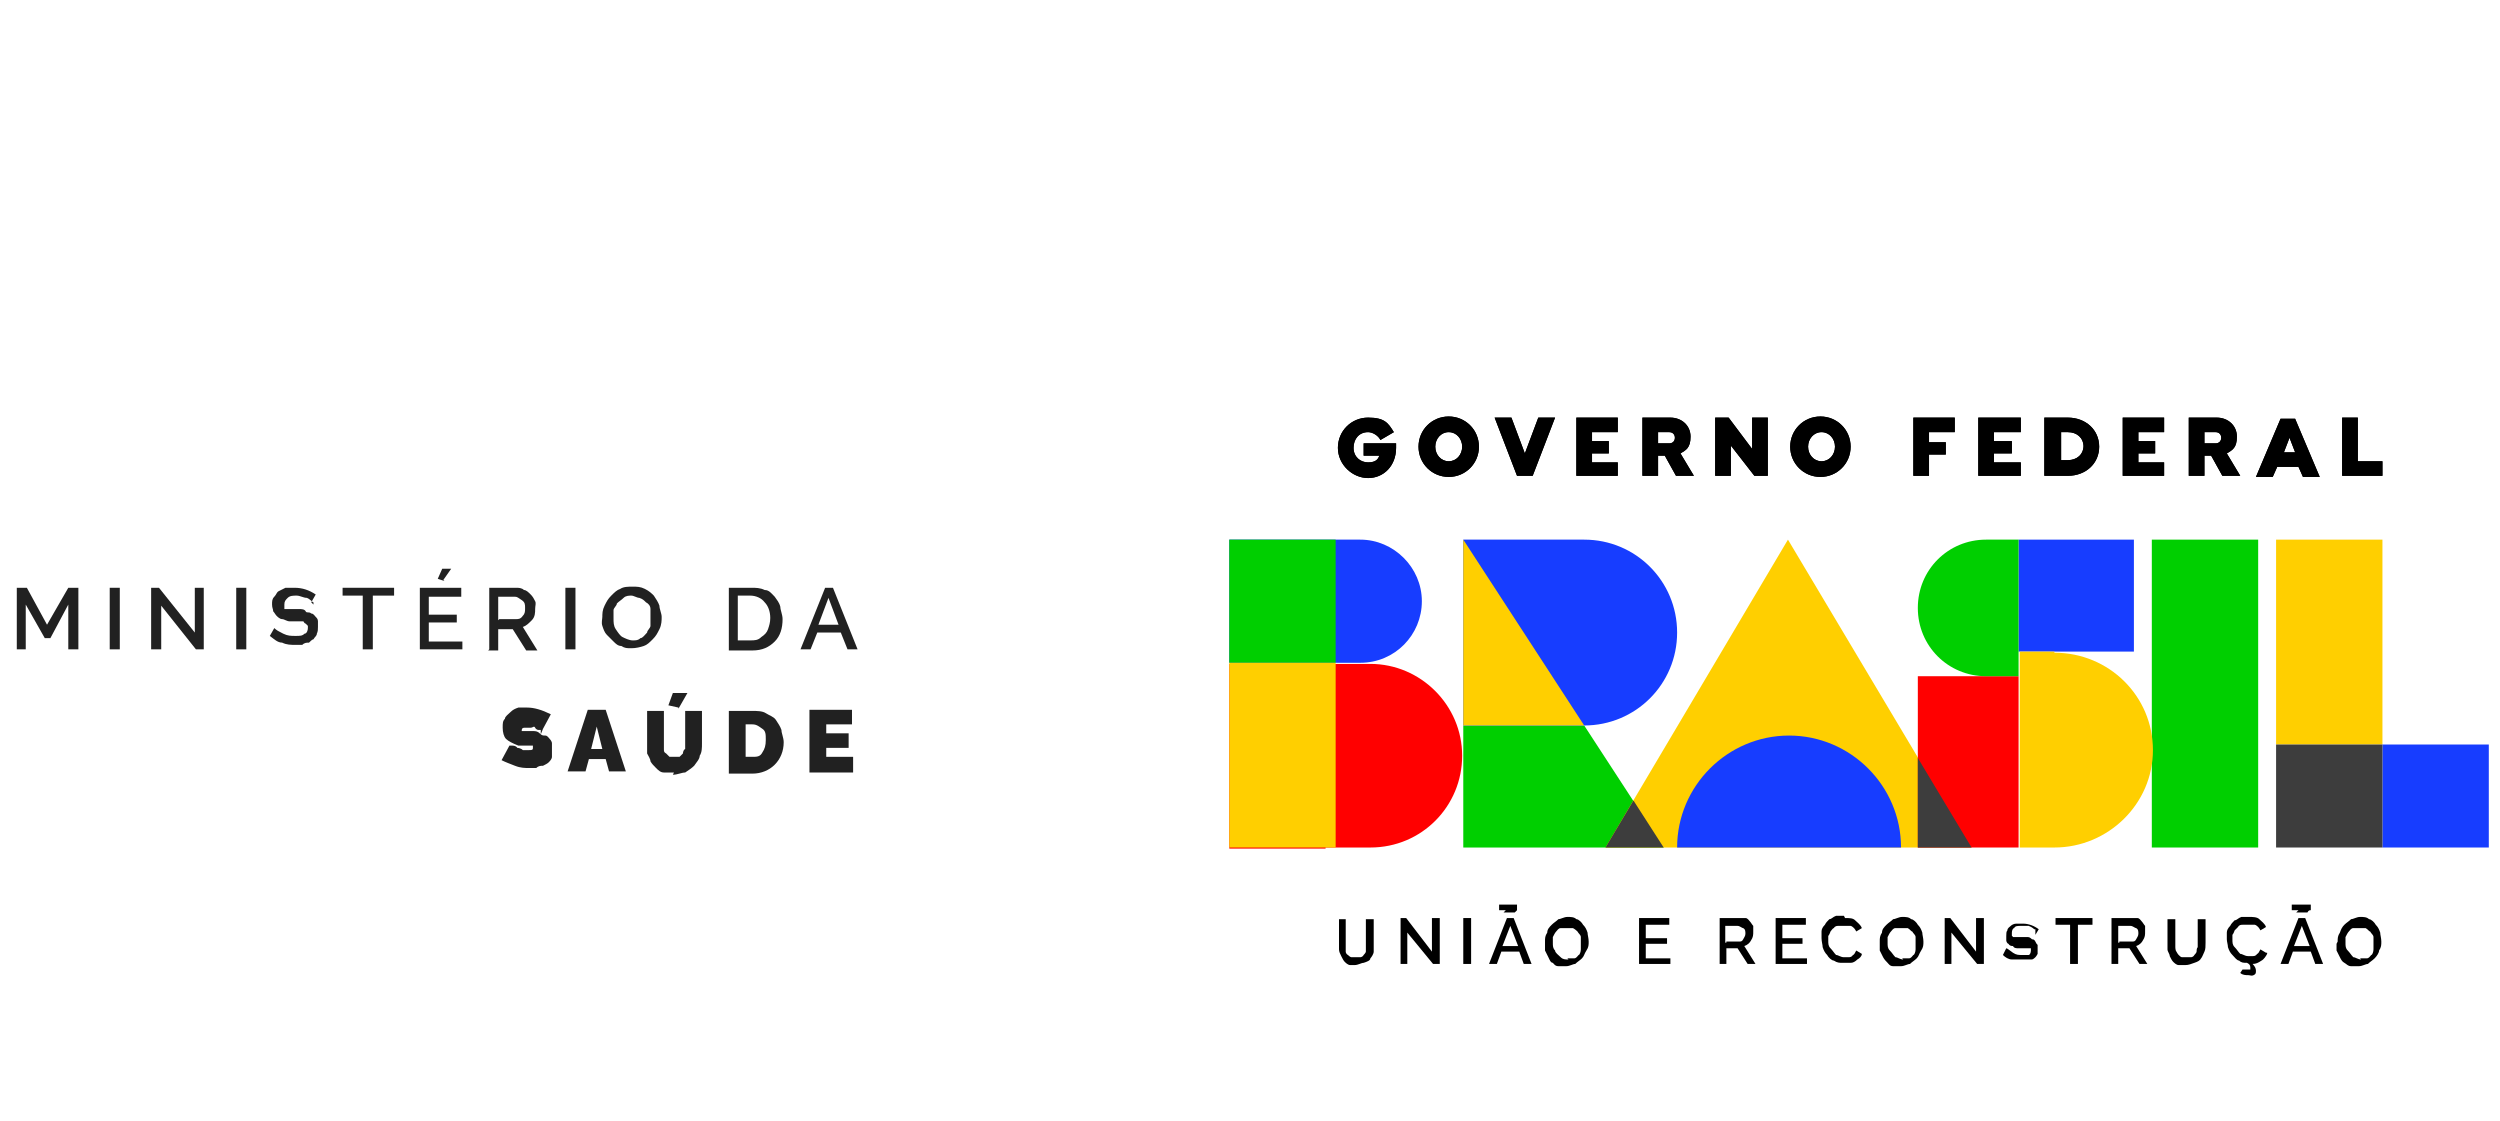
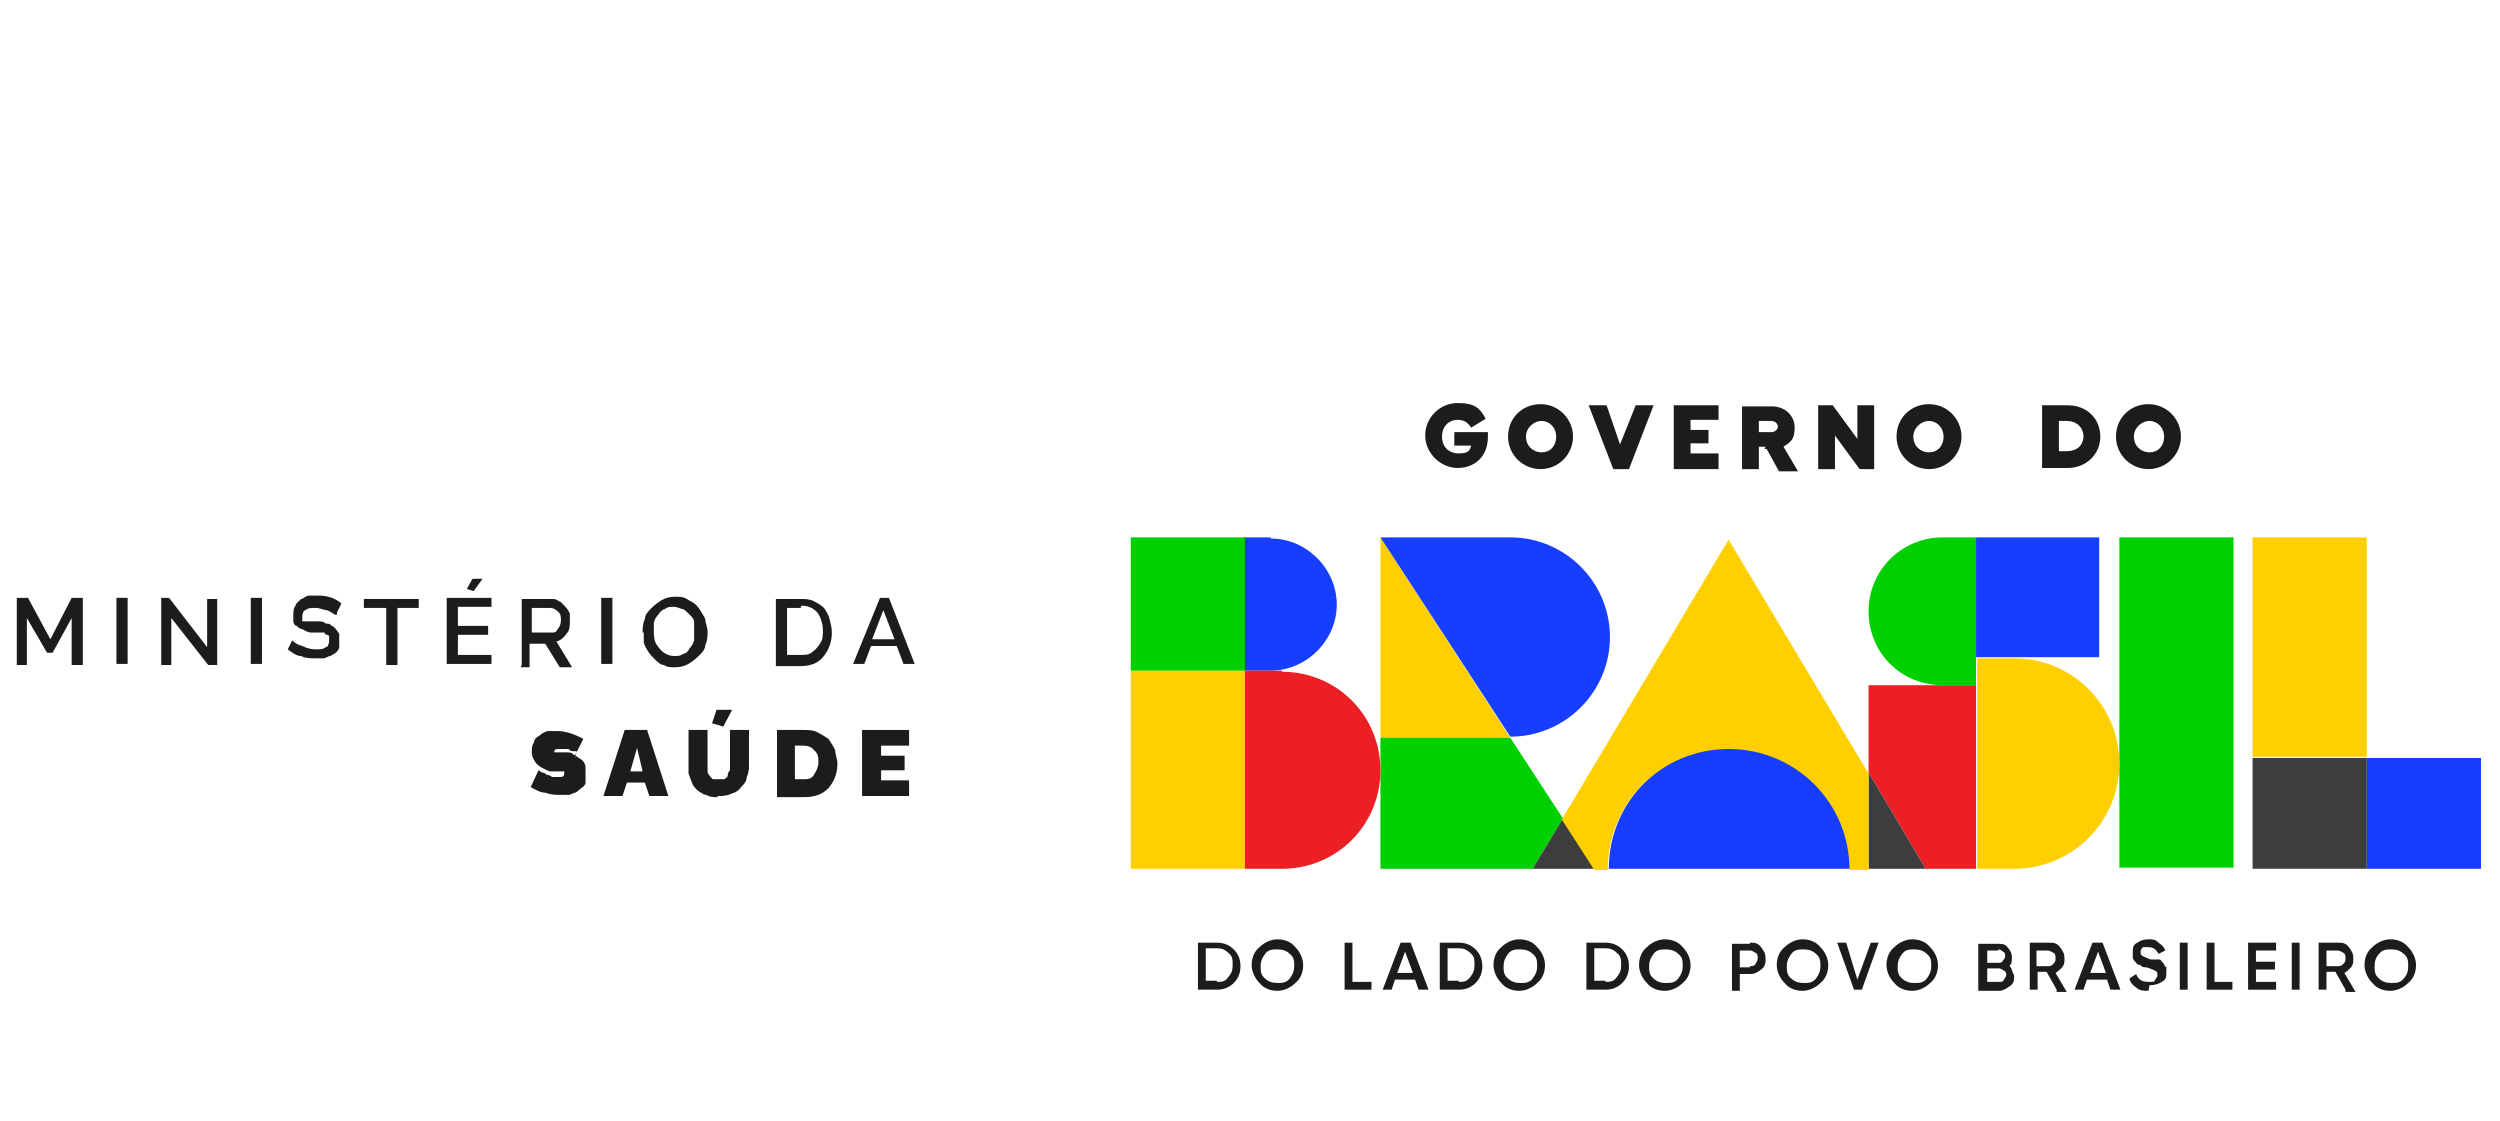
<svg xmlns="http://www.w3.org/2000/svg" id="Layer_2" version="1.1" viewBox="0 0 223.3 100.1">
  <defs>
    <style>
      .st0 {
-         fill: none;
+         fill: #ffcf00;
      }

      .st1 {
-         fill: #ffcf00;
+         fill: #1d1c1a;
      }

      .st2 {
-         fill: #212121;
+         fill: #3d3d3d;
      }

      .st3 {
-         fill: #3d3d3d;
+         fill: #00cf00;
      }

      .st4 {
-         fill: #00cf00;
+         fill: #173dff;
      }

      .st5 {
-         fill: red;
-       }
- 
-       .st6 {
-         fill: #173dff;
+         fill: #ec2024;
      }
    </style>
  </defs>
-   <g id="Layer_1-2">
-     <rect class="st0" x=".9" y="22.6" width="210" height="94.9" />
-     <g>
-       <polygon class="st2" points="6.1 58 6.1 54 4.5 57 4 57 2.3 54 2.3 58 1.5 58 1.5 52.5 2.4 52.5 4.2 55.8 6.1 52.5 7 52.5 7 58 6.1 58" />
-       <rect class="st2" x="9.8" y="52.5" width=".9" height="5.5" />
-       <polygon class="st2" points="14.4 54.1 14.4 58 13.5 58 13.5 52.5 14.2 52.5 17.4 56.5 17.4 52.5 18.2 52.5 18.2 58 17.5 58 14.4 54.1" />
-       <rect class="st2" x="21.1" y="52.5" width=".9" height="5.5" />
-       <path class="st2" d="M28,53.8c-.1,0-.3-.3-.6-.4-.3,0-.6-.2-.9-.2s-.6,0-.8.2-.3.3-.3.6,0,0,0,.2v.2c0,0,0,0,.1,0h1.2c.2,0,.5,0,.6.2s.3,0,.5.2c.2,0,.3.2.4.3s.2.2.2.4v.5c0,.2,0,.4-.1.6,0,.2-.2.3-.3.5-.1,0-.3.2-.4.3-.2,0-.4,0-.6.2h-.6c-.4,0-.8,0-1.2-.2-.4,0-.7-.3-1.1-.6l.4-.7c.2.2.4.3.8.5s.7.2,1.1.2.6,0,.8-.2c.2,0,.3-.3.3-.5v-.2l-.2-.2s-.1,0-.2-.2h-1.2c-.3,0-.5-.2-.7-.2s-.4-.2-.5-.3-.2-.3-.3-.4c0-.2-.1-.3-.1-.6s0-.5.2-.7.2-.4.4-.5.4-.2.6-.3h.8c.7,0,1.3.2,1.9.6l-.4.7h0l.2.2v-.2Z" />
-       <polygon class="st2" points="35.2 53.2 33.3 53.2 33.3 58 32.4 58 32.4 53.2 30.6 53.2 30.6 52.5 35.2 52.5 35.2 53.2" />
-       <path class="st2" d="M39.7,51.9l-.6-.2.4-.9h.8l-.7,1h0ZM41.3,57.2v.8h-3.8v-5.5h3.7v.8h-2.9v1.6h2.5v.7h-2.5v1.7h3Z" />
-       <path class="st2" d="M44.6,55.3h1.5c.2,0,.4,0,.6-.3.2-.2.2-.4.2-.7s0-.5-.3-.7-.4-.3-.6-.3h-1.5v2.1h0ZM43.7,58v-5.5h2.4c.2,0,.5,0,.7.2.2,0,.4.2.6.4.2.2.3.4.4.6s0,.4,0,.7,0,.7-.3,1-.5.5-.8.6l1.3,2.1h-1l-1.2-1.9h-1.3v1.9h-.9,0Z" />
-       <rect class="st2" x="50.5" y="52.5" width=".9" height="5.5" />
-       <path class="st2" d="M56.5,57.2c.3,0,.5,0,.7-.2.2,0,.4-.3.6-.5,0-.2.3-.4.3-.6v-1.5c0-.3-.2-.5-.4-.6-.2-.2-.3-.3-.6-.4-.2,0-.5-.2-.7-.2s-.5,0-.7.2-.4.3-.6.5c0,.2-.3.4-.3.6v.7c0,.4,0,.7.2,1s.4.6.6.7.6.3.9.3M53.8,55.2c0-.4,0-.7.2-1.1s.3-.6.6-.9.5-.5.8-.6c.3-.2.7-.2,1.1-.2s.7,0,1.1.2.6.4.8.6c.2.3.4.6.5.9,0,.3.2.7.2,1s0,.7-.2,1.1-.3.6-.6.9-.5.5-.8.6-.7.2-1.1.2-.6,0-.9-.2c-.3,0-.5-.2-.7-.4l-.6-.6c-.2-.2-.3-.5-.4-.8s0-.6,0-.8" />
-       <path class="st2" d="M67,53.2h-1.1v4h1.1c.4,0,.7,0,1-.3.3-.2.5-.4.6-.7s.2-.6.2-1c0-.6-.2-1.1-.5-1.4-.3-.4-.8-.6-1.3-.6M65.1,58v-5.5h2c.4,0,.8,0,1.2.2.4,0,.6.3.9.6.2.3.4.5.5.9,0,.3.2.7.2,1.1,0,.8-.2,1.5-.7,2s-1.1.8-2,.8h-2.1Z" />
-       <path class="st2" d="M74.9,55.8l-.9-2.4-.9,2.4h1.8ZM73.6,52.5h.8l2.2,5.5h-.9l-.6-1.5h-2.1l-.6,1.5h-.9l2.2-5.5h0Z" />
-       <path class="st2" d="M48.3,65.2h-.2s-.2,0-.3-.2-.2,0-.4,0h-.4c-.3,0-.4,0-.4.3s0,0,0,0h1c.2,0,.4,0,.6.2s.3.2.5.2.3.2.4.3c0,0,.2.2.2.4v1.2c0,.2-.2.4-.3.5s-.3.2-.5.3c-.2,0-.4,0-.6.2h-.6c-.4,0-.8,0-1.3-.2s-.8-.3-1.2-.5l.7-1.3h.3s.3,0,.4.2c0,0,.3,0,.5.2h.5c.3,0,.4,0,.4-.2v-.2c0,0,0,0-.2,0h-1.1c-.5-.2-.9-.4-1.1-.6s-.3-.6-.3-1,0-.6.2-.8c0-.2.3-.4.5-.6s.4-.3.7-.4h.8c.6,0,1.3.2,2.1.6l-.7,1.3h0l-.2.5v-.4Z" />
-       <path class="st2" d="M53.8,66.9l-.5-2-.5,2h1ZM52.4,63.4h1.7l1.8,5.5h-1.5l-.3-1.1h-1.5l-.3,1.1h-1.6l1.8-5.5h-.1Z" />
-       <path class="st2" d="M60.6,63.2l-.9-.2.4-1.1h1.3l-.8,1.4h0ZM60.2,69h-.9c-.3,0-.5-.2-.7-.4s-.4-.4-.5-.6c0-.2-.2-.5-.3-.7v-3.8h1.5v3.4c0,.2,0,.3.2.4,0,0,.2.2.3.3h.9s.2-.2.3-.3c0,0,0-.3.2-.4v-3.4h1.5v2.9c0,.4,0,.8-.2,1.1,0,.3-.3.6-.5.9-.2.2-.5.4-.8.6-.3,0-.7.2-1.1.2" />
-       <path class="st2" d="M67.2,64.7h-.6v2.9h.6c.4,0,.7,0,.9-.4.2-.3.3-.6.3-1.1s0-.8-.3-1-.5-.4-.9-.4M65.1,69v-5.5h2.1c.4,0,.9,0,1.2.2s.7.3.9.6.4.6.5.9c0,.3.2.7.2,1.1,0,.8-.3,1.5-.8,2s-1.2.8-2,.8h-2.1,0Z" />
-       <polygon class="st2" points="76.2 67.6 76.2 69 72.3 69 72.3 63.4 76.1 63.4 76.1 64.7 73.8 64.7 73.8 65.5 75.8 65.5 75.8 66.8 73.8 66.8 73.8 67.6 76.2 67.6" />
-       <path d="M121.3,86.2h-.7c-.2,0-.4-.2-.5-.3s-.2-.3-.3-.5-.2-.4-.2-.6v-2.7h.6v2.9s0,.2.2.3c0,0,.2.2.3.2h.8s.2,0,.3-.2c0,0,.2-.2.2-.3v-2.9h.7v2.9c0,.2-.2.5-.3.6,0,.2-.3.3-.6.4-.2,0-.5.2-.8.2" />
-       <polygon points="125.7 83.3 125.7 86.1 125.1 86.1 125.1 82 125.6 82 127.9 85 127.9 82 128.6 82 128.6 86.1 128 86.1 125.7 83.3" />
-       <rect x="130.7" y="82" width=".7" height="4.1" />
-       <path d="M135.6,84.5l-.7-1.8-.7,1.8s1.4,0,1.4,0ZM134.5,81.3h-.6v-.5c0,0,0,0,.2,0h1.4v.5l-.2.2h-1M134.6,82h.6l1.6,4.1h-.7l-.4-1.1h-1.6l-.4,1.1h-.7l1.6-4.1h0Z" />
-       <path d="M140,85.6h.6c.2,0,.3-.2.4-.3.1,0,.2-.3.2-.5v-1.1c0-.2-.2-.3-.3-.5,0,0-.2-.2-.4-.3h-1.1c-.2,0-.3.2-.4.3s-.2.3-.3.5v.5c0,.3,0,.5.2.7,0,.2.3.4.5.6s.4.2.7.2M138,84.1c0-.3,0-.5.2-.8,0-.3.2-.5.4-.7s.4-.3.6-.5c.2,0,.5-.2.8-.2s.6,0,.8.2c.2,0,.5.3.6.5.2.2.3.4.4.7,0,.2.1.5.1.8s0,.5-.2.8-.2.5-.4.7-.4.3-.6.5c-.2,0-.5.2-.8.2h-.7c-.3,0-.4-.2-.5-.3-.2,0-.3-.3-.4-.5s-.2-.4-.3-.6v-.6" />
-       <polygon points="149.2 85.6 149.2 86.1 146.4 86.1 146.4 82 149.1 82 149.1 82.6 147 82.6 147 83.8 148.9 83.8 148.9 84.3 147 84.3 147 85.6 149.2 85.6" />
-       <path d="M154.2,84.1h1.1c.2,0,.3,0,.4-.2.1-.2.2-.3.2-.5s0-.4-.2-.5c-.1,0-.3-.2-.5-.2h-1.1v1.5h.1ZM153.6,86.1v-4.1h2.3c.2,0,.3.2.4.3s.2.3.3.4v.5c0,.3,0,.5-.2.8-.1.2-.3.4-.6.5l1,1.6h-.7l-.9-1.4h-1v1.4s-.6,0-.6,0Z" />
-       <polygon points="161.4 85.6 161.4 86.1 158.6 86.1 158.6 82 161.3 82 161.3 82.6 159.2 82.6 159.2 83.8 161 83.8 161 84.3 159.2 84.3 159.2 85.6 161.4 85.6" />
-       <path d="M164.8,82c.4,0,.7,0,.9.2s.5.4.6.7l-.5.3s-.1-.2-.2-.3c0,0-.2-.2-.3-.2h-1.1c-.1,0-.3,0-.4.2-.1,0-.2.2-.3.3,0,0-.1.3-.2.4v.4c0,.3,0,.5.2.7s.3.4.5.6c.2,0,.4.2.7.2h.4c.1,0,.3,0,.4-.2.1,0,.2-.2.3-.4l.5.3c0,.2-.2.4-.4.5-.2.2-.4.3-.6.3h-.7c-.3,0-.5,0-.8-.2-.2,0-.5-.3-.6-.5-.2-.2-.3-.4-.4-.7,0-.2-.1-.5-.1-.8v-.6c0-.2.1-.4.3-.6.1-.2.2-.3.4-.5.2,0,.3-.2.6-.3h.7" />
-       <path d="M169.9,85.6h.6c.2,0,.3-.2.4-.3.1,0,.2-.3.2-.5v-1.1c0-.2-.2-.3-.3-.5-.1,0-.2-.2-.4-.3h-1.1c-.2,0-.3.2-.4.3s-.2.3-.3.5v.5c0,.3,0,.5.2.7s.3.4.5.6c.2,0,.4.2.7.2M167.9,84.1c0-.3,0-.5.2-.8,0-.3.2-.5.4-.7s.4-.3.6-.5c.2,0,.5-.2.8-.2s.6,0,.8.2c.2,0,.5.3.6.5.2.2.3.4.4.7,0,.2.1.5.1.8s0,.5-.2.8-.2.5-.4.7-.4.3-.6.5c-.2,0-.5.2-.8.2h-.7c-.3,0-.4-.2-.5-.3s-.3-.3-.4-.5c-.1-.2-.2-.4-.3-.6v-.6" />
-       <polygon points="174.3 83.3 174.3 86.1 173.7 86.1 173.7 82 174.2 82 176.5 85 176.5 82 177.2 82 177.2 86.1 176.6 86.1 174.3 83.3" />
-       <path d="M181.7,83s-.2-.2-.5-.3h-.7c-.3,0-.5,0-.6.2-.1,0-.2.2-.2.4v.2h0c0,.2,0,0,.1.2h1.3c.1,0,.2,0,.4.2.1,0,.2,0,.3.2s.1.2.2.3v.8s-.1.2-.2.3c0,0-.2.2-.3.2h-1.8c-.3,0-.6-.2-.8-.4l.3-.6c.1,0,.3.2.6.4s.5.2.8.2h.6c.1,0,.2-.2.2-.4s0,0,0-.2h-1.1c-.2,0-.4,0-.5-.2-.1,0-.3,0-.4-.2-.1,0-.2-.2-.2-.3v-.4c0-.2,0-.4.1-.5,0-.2.2-.3.3-.4s.3-.2.5-.2h.6c.5,0,1,.2,1.4.5l-.3.5h0v-.5Z" />
-       <polygon points="186.9 82.6 185.6 82.6 185.6 86.1 184.9 86.1 184.9 82.6 183.6 82.6 183.6 82 186.9 82 186.9 82.6" />
-       <path d="M189.3,84.1h1.1c.2,0,.3,0,.4-.2.1-.2.2-.3.2-.5s0-.4-.2-.5c-.1,0-.3-.2-.5-.2h-1.1v1.5h.1ZM188.6,86.1v-4.1h2.3c.2,0,.3.2.4.3s.2.3.3.4v.5c0,.3,0,.5-.2.8-.1.2-.3.4-.6.5l1,1.6h-.7l-.9-1.4h-1v1.4s-.6,0-.6,0Z" />
-       <path d="M195.3,86.2h-.7c-.2,0-.4-.2-.5-.3s-.2-.3-.3-.5c0-.2-.2-.4-.2-.6v-2.7h.7v2.5s0,.3.1.4c0,0,.1.2.2.3s.2.2.3.2h.8s.2,0,.3-.2c0,0,.2-.2.2-.3s0-.3.1-.4v-2.5h.7v2.1c0,.3,0,.6-.1.8s-.2.5-.3.6c-.1.2-.3.3-.6.4s-.5.2-.8.2" />
-       <path d="M202.5,85.2c-.1.2-.3.5-.5.6-.3.2-.5.3-.8.3.2.2.3.4.3.6s0,.3-.2.4-.3,0-.5,0-.5,0-.7-.2l.2-.3h.7v-.2c0-.2-.1-.3-.3-.4-.3,0-.5,0-.7-.2-.2,0-.4-.3-.6-.5-.2-.2-.3-.4-.4-.7,0-.2-.1-.5-.1-.7v-.6c0-.2.1-.4.3-.6.1-.2.2-.3.4-.5.2,0,.3-.2.6-.3h.7c.3,0,.7,0,.9.2s.5.4.6.7l-.5.3s-.1-.2-.2-.3c0,0-.2-.2-.3-.2h-1.1c-.1,0-.3,0-.4.2l-.3.3s-.1.3-.2.4v.4c0,.3,0,.5.2.7s.3.4.5.6c.2,0,.4.2.7.2h.4c.1,0,.3,0,.4-.2.1,0,.2-.2.3-.4l.5.3h.1Z" />
-       <path d="M206.3,84.5l-.7-1.8-.7,1.8h1.4ZM205.3,81.3h-.6v-.5h1.7v.5c-.1,0-.2,0-.3.2h-1M205.3,82h.6l1.6,4.1h-.7l-.4-1.1h-1.6l-.4,1.1h-.7l1.6-4.1h0Z" />
-       <path d="M210.8,85.6h.6c.2,0,.3-.2.4-.3.1,0,.2-.3.2-.5v-1.1c0-.2-.2-.3-.3-.5-.1,0-.2-.2-.4-.3h-1.1c-.2,0-.3.2-.4.3s-.2.3-.3.5v.5c0,.3,0,.5.2.7s.3.4.5.6c.2,0,.4.2.7.2M208.8,84.1c0-.3,0-.5.2-.8.1-.3.2-.5.4-.7s.4-.3.6-.5c.2,0,.5-.2.8-.2s.6,0,.8.2c.2,0,.5.3.6.5.2.2.3.4.4.7,0,.2.1.5.1.8s0,.5-.2.8c0,.2-.2.5-.4.7s-.4.3-.6.5c-.2,0-.5.2-.8.2h-.7c-.3,0-.4-.2-.6-.3s-.3-.3-.4-.5c-.1-.2-.2-.4-.3-.6v-.6" />
-       <polygon class="st4" points="141.5 64.8 130.7 64.8 130.7 75.7 148.6 75.7 141.5 64.8" />
-       <polygon class="st1" points="159.7 48.2 143.4 75.7 176.1 75.7 159.7 48.2" />
-       <rect class="st1" x="203.3" y="48.2" width="9.5" height="18.3" />
-       <rect class="st6" x="212.8" y="66.5" width="9.5" height="9.2" />
-       <rect class="st3" x="203.3" y="66.5" width="9.5" height="9.2" />
-       <rect class="st5" x="171.3" y="60.4" width="9" height="15.3" />
-       <polygon class="st3" points="143.4 75.7 148.6 75.7 145.9 71.5 143.4 75.7" />
-       <polygon class="st3" points="171.3 67.7 171.3 75.7 176.1 75.7 171.3 67.7" />
-       <rect class="st4" x="192.2" y="48.2" width="9.5" height="27.5" />
-       <path class="st6" d="M138.6,64.8h2.9c4.6,0,8.3-3.7,8.3-8.3s-3.7-8.3-8.3-8.3h-10.8v16.6h7.9Z" />
-       <rect class="st6" x="180.3" y="48.2" width="10.3" height="10" />
-       <path class="st1" d="M183.5,58.2h-3.1v17.5h3.1c4.8,0,8.8-3.9,8.8-8.7s-3.9-8.7-8.8-8.7" />
-       <path class="st4" d="M177.4,48.2c-3.4,0-6.1,2.7-6.1,6.1s2.7,6.1,6.1,6.1h2.9v-12.2s-2.9,0-2.9,0Z" />
-       <path class="st5" d="M118.4,75.7h4c4.6,0,8.2-3.7,8.2-8.2s-3.7-8.2-8.2-8.2h-12.6v16.5h8.6Z" />
-       <path class="st6" d="M109.8,59.2h11.7c3.1,0,5.5-2.5,5.5-5.5s-2.5-5.5-5.5-5.5h-11.7v11Z" />
-       <rect class="st4" x="109.8" y="48.2" width="9.5" height="11" />
-       <rect class="st1" x="109.8" y="59.2" width="9.5" height="16.5" />
-       <polygon class="st1" points="141.5 64.8 130.7 48.2 130.7 64.8 141.5 64.8" />
-       <path class="st6" d="M169.8,75.7c0-5.5-4.5-10-10-10s-10,4.5-10,10h20.1-.1Z" />
-       <path d="M124.7,39.6v.4c0,1.6-1.1,2.7-2.5,2.7s-2.7-1.2-2.7-2.7,1.2-2.7,2.7-2.7,1.8.5,2.3,1.3l-1.2.7c-.2-.4-.7-.7-1.1-.7-.8,0-1.3.6-1.3,1.4s.6,1.3,1.3,1.3.9-.3,1-.6h-1.4v-1.1h2.9,0Z" />
-       <path d="M130.6,39.9c0-.7-.5-1.3-1.2-1.3s-1.2.6-1.2,1.3.5,1.3,1.2,1.3,1.2-.6,1.2-1.3M126.7,39.9c0-1.5,1.2-2.7,2.7-2.7s2.7,1.2,2.7,2.7-1.2,2.7-2.7,2.7-2.7-1.2-2.7-2.7" />
-       <polygon points="138.9 37.3 136.9 42.5 135.5 42.5 133.5 37.3 135 37.3 136.2 40.5 137.4 37.3 138.9 37.3" />
-       <polygon points="142.2 38.6 142.2 39.4 143.7 39.4 143.7 40.5 142.2 40.5 142.2 41.3 144.5 41.3 144.5 42.5 140.8 42.5 140.8 37.3 144.5 37.3 144.5 38.6 142.2 38.6" />
-       <path d="M148.1,39.6h1c.3,0,.5-.2.5-.5s-.2-.5-.5-.5h-1v1ZM148.7,40.7h-.6v1.8h-1.4v-5.2h2.5c1,0,1.8.7,1.8,1.7s-.4,1.2-.9,1.5l1.2,2h-1.6l-1-1.8h0Z" />
-       <polygon points="157.9 37.3 157.9 42.5 156.7 42.5 154.6 39.8 154.6 42.5 153.2 42.5 153.2 37.3 154.4 37.3 156.5 40.1 156.5 37.3 157.9 37.3" />
-       <path d="M163.9,39.9c0-.7-.5-1.3-1.2-1.3s-1.2.6-1.2,1.3.5,1.3,1.2,1.3,1.2-.6,1.2-1.3M159.9,39.9c0-1.5,1.2-2.7,2.7-2.7s2.7,1.2,2.7,2.7-1.2,2.7-2.7,2.7-2.7-1.2-2.7-2.7" />
-       <polygon points="172.3 38.6 172.3 39.5 173.8 39.5 173.8 40.6 172.3 40.6 172.3 42.5 170.9 42.5 170.9 37.3 174.6 37.3 174.6 38.6 172.3 38.6" />
-       <polygon points="178.1 38.6 178.1 39.4 179.7 39.4 179.7 40.5 178.1 40.5 178.1 41.3 180.5 41.3 180.5 42.5 176.7 42.5 176.7 37.3 180.5 37.3 180.5 38.6 178.1 38.6" />
-       <path d="M186.1,39.9c0-.8-.6-1.3-1.4-1.3h-.6v2.5h.6c.8,0,1.4-.5,1.4-1.3M187.5,39.9c0,1.5-1.2,2.6-2.8,2.6h-2.1v-5.2h2.1c1.6,0,2.8,1.1,2.8,2.6" />
-       <polygon points="191 38.6 191 39.4 192.5 39.4 192.5 40.5 191 40.5 191 41.3 193.3 41.3 193.3 42.5 189.6 42.5 189.6 37.3 193.3 37.3 193.3 38.6 191 38.6" />
-       <path d="M196.9,39.6h1c.3,0,.5-.2.5-.5s-.2-.5-.5-.5h-1v1ZM197.5,40.7h-.6v1.8h-1.4v-5.2h2.5c1,0,1.8.7,1.8,1.7s-.4,1.2-.9,1.5l1.2,2h-1.6l-1-1.8h0Z" />
-       <path d="M205,40.4l-.5-1.3-.5,1.3h1ZM205.5,41.7h-2.1l-.4.9h-1.5l2.2-5.2h1.3l2.2,5.2h-1.5l-.4-.9h.2Z" />
-       <polygon points="212.8 41.2 212.8 42.5 209.2 42.5 209.2 37.3 210.6 37.3 210.6 41.2 212.8 41.2" />
-       <path d="M124.7,39.6v.4c0,1.6-1.1,2.7-2.5,2.7s-2.7-1.2-2.7-2.7,1.2-2.7,2.7-2.7,1.8.5,2.3,1.3l-1.2.7c-.2-.4-.7-.7-1.1-.7-.8,0-1.3.6-1.3,1.4s.6,1.3,1.3,1.3.9-.3,1-.6h-1.4v-1.1h2.9,0Z" />
-       <path d="M130.6,39.9c0-.7-.5-1.3-1.2-1.3s-1.2.6-1.2,1.3.5,1.3,1.2,1.3,1.2-.6,1.2-1.3M126.7,39.9c0-1.5,1.2-2.7,2.7-2.7s2.7,1.2,2.7,2.7-1.2,2.7-2.7,2.7-2.7-1.2-2.7-2.7" />
-       <polygon points="138.9 37.3 136.9 42.5 135.5 42.5 133.5 37.3 135 37.3 136.2 40.5 137.4 37.3 138.9 37.3" />
-       <polygon points="142.2 38.6 142.2 39.4 143.7 39.4 143.7 40.5 142.2 40.5 142.2 41.3 144.5 41.3 144.5 42.5 140.8 42.5 140.8 37.3 144.5 37.3 144.5 38.6 142.2 38.6" />
-       <path d="M148.1,39.6h1c.3,0,.5-.2.5-.5s-.2-.5-.5-.5h-1v1ZM148.7,40.7h-.6v1.8h-1.4v-5.2h2.5c1,0,1.8.7,1.8,1.7s-.4,1.2-.9,1.5l1.2,2h-1.6l-1-1.8h0Z" />
-       <polygon points="157.9 37.3 157.9 42.5 156.7 42.5 154.6 39.8 154.6 42.5 153.2 42.5 153.2 37.3 154.4 37.3 156.5 40.1 156.5 37.3 157.9 37.3" />
-       <path d="M163.9,39.9c0-.7-.5-1.3-1.2-1.3s-1.2.6-1.2,1.3.5,1.3,1.2,1.3,1.2-.6,1.2-1.3M159.9,39.9c0-1.5,1.2-2.7,2.7-2.7s2.7,1.2,2.7,2.7-1.2,2.7-2.7,2.7-2.7-1.2-2.7-2.7" />
-       <polygon points="172.3 38.6 172.3 39.5 173.8 39.5 173.8 40.6 172.3 40.6 172.3 42.5 170.9 42.5 170.9 37.3 174.6 37.3 174.6 38.6 172.3 38.6" />
-       <polygon points="178.1 38.6 178.1 39.4 179.7 39.4 179.7 40.5 178.1 40.5 178.1 41.3 180.5 41.3 180.5 42.5 176.7 42.5 176.7 37.3 180.5 37.3 180.5 38.6 178.1 38.6" />
-       <path d="M186.1,39.9c0-.8-.6-1.3-1.4-1.3h-.6v2.5h.6c.8,0,1.4-.5,1.4-1.3M187.5,39.9c0,1.5-1.2,2.6-2.8,2.6h-2.1v-5.2h2.1c1.6,0,2.8,1.1,2.8,2.6" />
-       <polygon points="191 38.6 191 39.4 192.5 39.4 192.5 40.5 191 40.5 191 41.3 193.3 41.3 193.3 42.5 189.6 42.5 189.6 37.3 193.3 37.3 193.3 38.6 191 38.6" />
-       <path d="M196.9,39.6h1c.3,0,.5-.2.5-.5s-.2-.5-.5-.5h-1v1ZM197.5,40.7h-.6v1.8h-1.4v-5.2h2.5c1,0,1.8.7,1.8,1.7s-.4,1.2-.9,1.5l1.2,2h-1.6l-1-1.8h0Z" />
-       <path d="M205,40.4l-.5-1.3-.5,1.3h1ZM205.5,41.7h-2.1l-.4.9h-1.5l2.2-5.2h1.3l2.2,5.2h-1.5l-.4-.9h.2Z" />
-       <polygon points="212.8 41.2 212.8 42.5 209.2 42.5 209.2 37.3 210.6 37.3 210.6 41.2 212.8 41.2" />
-     </g>
+   <g>
+     <path class="st1" d="M108.7,84.2c.6,0,1.1.2,1.5.6s.6.9.6,1.5-.2,1.1-.6,1.5c-.4.4-.9.6-1.5.6h-1.7v-4.2h1.7ZM108.7,87.7c.4,0,.7,0,1-.4s.4-.6.4-1.1,0-.8-.4-1.1c-.3-.3-.6-.4-1-.4h-1v2.9h1Z" />
+     <path class="st1" d="M115.7,87.8c-.4.4-1,.7-1.6.7s-1.2-.2-1.6-.7c-.4-.4-.7-1-.7-1.6s.2-1.2.7-1.6c.4-.4,1-.7,1.6-.7s1.2.2,1.6.7c.4.4.7,1,.7,1.6s-.2,1.2-.7,1.6M113,87.4c.3.3.7.4,1.1.4s.8,0,1.1-.4.4-.7.4-1.1,0-.8-.4-1.1c-.3-.3-.7-.4-1.1-.4s-.8,0-1.1.4-.4.7-.4,1.1,0,.8.4,1.1" />
+   </g>
+   <g>
+     <polygon class="st1" points="120.8 87.7 122.5 87.7 122.5 88.4 120.1 88.4 120.1 84.2 120.8 84.2 120.8 87.7" />
+     <path class="st1" d="M126.7,88.4l-.3-.9h-1.8l-.3.9h-.8l1.6-4.2h.9l1.6,4.2h-.9ZM124.8,86.9h1.4l-.7-1.9-.7,1.9Z" />
+     <path class="st1" d="M130.3,84.2c.6,0,1.1.2,1.5.6s.6.9.6,1.5-.2,1.1-.6,1.5c-.4.4-.9.6-1.5.6h-1.7v-4.2h1.7ZM130.3,87.7c.4,0,.7,0,1-.4s.4-.6.4-1.1,0-.8-.4-1.1c-.3-.3-.6-.4-1-.4h-1v2.9h1Z" />
+     <path class="st1" d="M137.3,87.8c-.4.4-1,.7-1.6.7s-1.2-.2-1.6-.7c-.4-.4-.7-1-.7-1.6s.2-1.2.7-1.6c.4-.4,1-.7,1.6-.7s1.2.2,1.6.7c.4.4.7,1,.7,1.6s-.2,1.2-.7,1.6M134.7,87.4c.3.3.7.4,1.1.4s.8,0,1.1-.4.4-.7.4-1.1,0-.8-.4-1.1c-.3-.3-.7-.4-1.1-.4s-.8,0-1.1.4-.4.7-.4,1.1,0,.8.4,1.1" />
+   </g>
+   <g>
+     <path class="st1" d="M143.4,84.2c.6,0,1.1.2,1.5.6s.6.9.6,1.5-.2,1.1-.6,1.5c-.4.4-.9.6-1.5.6h-1.7v-4.2h1.7ZM143.4,87.7c.4,0,.7,0,1-.4s.4-.6.4-1.1,0-.8-.4-1.1c-.3-.3-.6-.4-1-.4h-1v2.9h1Z" />
+     <path class="st1" d="M150.3,87.8c-.4.4-1,.7-1.6.7s-1.2-.2-1.6-.7c-.4-.4-.7-1-.7-1.6s.2-1.2.7-1.6c.4-.4,1-.7,1.6-.7s1.2.2,1.6.7c.4.4.7,1,.7,1.6s-.2,1.2-.7,1.6M147.7,87.4c.3.3.7.4,1.1.4s.8,0,1.1-.4.4-.7.4-1.1,0-.8-.4-1.1c-.3-.3-.7-.4-1.1-.4s-.8,0-1.1.4-.4.7-.4,1.1,0,.8.4,1.1" />
+   </g>
+   <g>
+     <path class="st1" d="M156.3,84.2c.4,0,.7,0,1,.4s.4.6.4,1,0,.7-.4,1-.6.4-1,.4h-.9v1.5h-.7v-4.2h1.6,0ZM156.3,86.3c.2,0,.4,0,.5-.2,0,0,.2-.3.2-.5s0-.4-.2-.5c0,0-.3-.2-.5-.2h-.9v1.5h.9Z" />
+     <path class="st1" d="M162.6,87.8c-.4.4-1,.7-1.6.7s-1.2-.2-1.6-.7c-.4-.4-.7-1-.7-1.6s.2-1.2.7-1.6c.4-.4,1-.7,1.6-.7s1.2.2,1.6.7c.4.4.7,1,.7,1.6s-.2,1.2-.7,1.6M160,87.4c.3.3.7.4,1.1.4s.8,0,1.1-.4.4-.7.4-1.1,0-.8-.4-1.1c-.3-.3-.7-.4-1.1-.4s-.8,0-1.1.4-.4.7-.4,1.1,0,.8.4,1.1" />
+     <polygon class="st1" points="165.6 88.4 164.1 84.2 164.9 84.2 165.9 87.5 167.1 84.2 167.8 84.2 166.3 88.4 165.6 88.4" />
+     <path class="st1" d="M172.4,87.8c-.4.4-1,.7-1.6.7s-1.2-.2-1.6-.7c-.4-.4-.7-1-.7-1.6s.2-1.2.7-1.6c.4-.4,1-.7,1.6-.7s1.2.2,1.6.7c.4.4.7,1,.7,1.6s-.2,1.2-.7,1.6M169.9,87.4c.3.3.7.4,1.1.4s.8,0,1.1-.4.4-.7.4-1.1,0-.8-.4-1.1c-.3-.3-.7-.4-1.1-.4s-.8,0-1.1.4-.4.7-.4,1.1,0,.8.4,1.1" />
+   </g>
+   <g>
+     <path class="st1" d="M179.3,86.2c.2,0,.3.2.4.4,0,.2.2.4.2.6,0,.4,0,.6-.4.9-.3.2-.6.4-.9.4h-1.9v-4.2h1.7c.4,0,.7,0,.9.3.2.2.4.5.4.9s0,.7-.4.9M178.5,84.9h-1v1.1h1c.2,0,.3,0,.4-.2,0,0,.2-.2.2-.4s0-.3-.2-.4c0,0-.2-.2-.4-.2M178.6,87.7c.2,0,.3,0,.4-.2,0,0,.2-.3.2-.4s0-.3-.2-.4c0,0-.3-.2-.4-.2h-1.1v1.2h1.1Z" />
+     <path class="st1" d="M183.7,88.4l-.9-1.6h-.8v1.6h-.7v-4.2h1.7c.4,0,.7,0,1,.4s.4.6.4,1,0,.5-.2.8c-.2.2-.4.4-.6.5l1,1.7h-.9ZM181.9,84.9v1.4h1c.2,0,.3,0,.5-.2s.2-.3.2-.5,0-.4-.2-.5c0,0-.3-.2-.5-.2,0,0-1,0-1,0Z" />
+     <path class="st1" d="M188.5,88.4l-.3-.9h-1.8l-.3.9h-.8l1.6-4.2h.9l1.6,4.2h-.9ZM186.7,86.9h1.4l-.7-1.9-.7,1.9h0Z" />
+     <path class="st1" d="M191.9,88.5c-.4,0-.8,0-1.1-.3-.3-.2-.5-.4-.6-.8l.6-.4c.2.5.5.7,1.1.7s.5,0,.6-.2c0,0,.2-.2.2-.4s0-.3-.2-.4c0,0-.4-.2-.8-.3-.2,0-.4,0-.5-.2,0,0-.3,0-.4-.2,0,0-.2-.2-.3-.4,0,0,0-.3,0-.5,0-.4,0-.7.4-.9.3-.2.6-.3,1-.3s.6,0,.9.3c.3.2.5.4.6.7l-.6.3c-.2-.4-.5-.6-.9-.6s-.4,0-.5,0c0,0-.2.2-.2.4s0,.3.2.4c0,0,.4.2.7.3.2,0,.3,0,.4,0,0,0,.2,0,.3,0s.2,0,.3.2l.2.2s0,.2.2.3v.4c0,.4,0,.7-.4.9-.3.2-.7.3-1.1.3" />
+     <rect class="st1" x="194.7" y="84.2" width=".7" height="4.2" />
+     <polygon class="st1" points="197.8 87.7 199.4 87.7 199.4 88.4 197.1 88.4 197.1 84.2 197.8 84.2 197.8 87.7" />
+     <polygon class="st1" points="201.5 87.7 203.3 87.7 203.3 88.4 200.8 88.4 200.8 84.2 203.3 84.2 203.3 84.9 201.5 84.9 201.5 85.9 203.2 85.9 203.2 86.6 201.5 86.6 201.5 87.7" />
+     <rect class="st1" x="204.7" y="84.2" width=".7" height="4.2" />
+     <path class="st1" d="M209.5,88.4l-.9-1.6h-.8v1.6h-.7v-4.2h1.7c.4,0,.7,0,1,.4s.4.6.4,1,0,.5-.2.8c-.2.2-.4.4-.6.5l1,1.7h-.9ZM207.8,84.9v1.4h1c.2,0,.3,0,.5-.2s.2-.3.2-.5,0-.4-.2-.5c0,0-.3-.2-.5-.2,0,0-1,0-1,0Z" />
+     <path class="st1" d="M215.1,87.8c-.4.4-1,.7-1.6.7s-1.2-.2-1.6-.7c-.4-.4-.7-1-.7-1.6s.2-1.2.7-1.6c.4-.4,1-.7,1.6-.7s1.2.2,1.6.7c.4.4.7,1,.7,1.6s-.2,1.2-.7,1.6M212.5,87.4c.3.3.7.4,1.1.4s.8,0,1.1-.4c.3-.3.4-.7.4-1.1s0-.8-.4-1.1c-.3-.3-.7-.4-1.1-.4s-.8,0-1.1.4c-.3.3-.4.7-.4,1.1s0,.8.4,1.1" />
+   </g>
+   <g>
+     <path class="st1" d="M132.9,38.6v.4c0,1.8-1.2,2.8-2.7,2.8s-2.9-1.3-2.9-2.9,1.3-2.9,2.9-2.9,2,.5,2.5,1.4l-1.3.8c-.3-.5-.7-.7-1.2-.7-.8,0-1.4.6-1.4,1.5s.6,1.5,1.5,1.5,1-.3,1.1-.7h-1.5v-1.2h3.1,0Z" />
+     <path class="st1" d="M134.7,39c0-1.7,1.3-2.9,2.9-2.9s2.9,1.3,2.9,2.9-1.3,2.9-2.9,2.9-2.9-1.3-2.9-2.9M139,39c0-.8-.6-1.4-1.3-1.4s-1.4.6-1.4,1.4.6,1.4,1.4,1.4,1.3-.6,1.3-1.4" />
+     <polygon class="st1" points="147.7 36.2 145.5 41.9 144.1 41.9 141.9 36.2 143.5 36.2 144.7 39.7 146.1 36.2 147.7 36.2" />
+     <polygon class="st1" points="151 37.5 151 38.4 152.6 38.4 152.6 39.6 151 39.6 151 40.5 153.5 40.5 153.5 41.9 149.5 41.9 149.5 36.2 153.5 36.2 153.5 37.5 151 37.5" />
+     <path class="st1" d="M157.7,39.9h-.6v2h-1.5v-5.6h2.7c1.1,0,2,.8,2,1.9s-.4,1.3-1,1.7l1.3,2.2h-1.7l-1.1-2h-.2ZM157.1,38.6h1.1c.4,0,.6-.3.6-.5s-.2-.5-.6-.5h-1.1v1.1h0Z" />
+     <polygon class="st1" points="167.4 36.2 167.4 41.9 166.1 41.9 163.9 38.9 163.9 41.9 162.4 41.9 162.4 36.2 163.7 36.2 165.9 39.2 165.9 36.2 167.4 36.2" />
+     <path class="st1" d="M169.4,39c0-1.7,1.3-2.9,2.9-2.9s2.9,1.3,2.9,2.9-1.3,2.9-2.9,2.9-2.9-1.3-2.9-2.9M173.6,39c0-.8-.6-1.4-1.3-1.4s-1.4.6-1.4,1.4.6,1.4,1.4,1.4,1.3-.6,1.3-1.4" />
+   </g>
+   <g>
+     <path class="st1" d="M187.6,39c0,1.6-1.3,2.8-2.9,2.8h-2.3v-5.6h2.3c1.7,0,2.9,1.2,2.9,2.8M186.1,39c0-.8-.6-1.4-1.5-1.4h-.7v2.7h.7c.9,0,1.5-.5,1.5-1.4" />
+     <path class="st1" d="M189,39c0-1.7,1.3-2.9,2.9-2.9s2.9,1.3,2.9,2.9-1.3,2.9-2.9,2.9-2.9-1.3-2.9-2.9M193.3,39c0-.8-.6-1.4-1.3-1.4s-1.4.6-1.4,1.4.6,1.4,1.4,1.4,1.3-.6,1.3-1.4" />
+   </g>
+   <g>
+     <path class="st4" d="M165.3,77.6c0-6-4.8-10.8-10.8-10.8s-10.8,4.8-10.8,10.8h21.6Z" />
+     <polygon class="st0" points="134.9 65.9 123.3 48 123.3 65.9 134.9 65.9" />
+     <rect class="st0" x="101" y="59.9" width="10.2" height="17.7" />
+     <rect class="st0" x="201.2" y="48" width="10.2" height="19.6" />
+     <rect class="st4" x="211.4" y="67.7" width="10.2" height="9.9" />
+     <polygon class="st3" points="136.9 77.6 139.6 73.1 134.9 65.9 123.3 65.9 123.3 77.6 136.9 77.6" />
+     <rect class="st3" x="189.3" y="48" width="10.2" height="29.5" />
+     <path class="st4" d="M113.5,48h-2.4v11.9h2.4c3.2,0,5.9-2.7,5.9-5.9s-2.7-5.9-5.9-5.9" />
+     <rect class="st4" x="176.5" y="48" width="11" height="10.7" />
+     <path class="st0" d="M179.9,58.8h-3.3v18.8h3.3c5.2,0,9.4-4.2,9.4-9.4s-4.2-9.4-9.4-9.4" />
+     <path class="st3" d="M173.5,48c-3.6,0-6.6,2.9-6.6,6.6s2.9,6.6,6.6,6.6h3v-13.2h-3Z" />
+     <path class="st5" d="M114.5,59.9h-3.3v17.7h3.3c4.9,0,8.8-3.9,8.8-8.8s-3.9-8.8-8.8-8.8" />
+     <path class="st4" d="M134.9,48h-11.6l11.6,17.8c4.9,0,8.9-4,8.9-8.9s-4-8.9-8.9-8.9" />
+     <rect class="st3" x="101" y="48" width="10.2" height="11.9" />
+     <polygon class="st5" points="166.9 61.2 166.9 69 172 77.6 176.5 77.6 176.5 61.2 166.9 61.2" />
+     <polygon class="st2" points="166.9 69 166.9 77.6 172 77.6 166.9 69" />
+     <rect class="st2" x="201.2" y="67.7" width="10.2" height="9.9" />
+     <polygon class="st2" points="136.9 77.6 142.5 77.6 139.6 73.1 136.9 77.6" />
+     <path class="st0" d="M166.9,77.6v-8.5l-12.5-20.9-14.9,25,2.9,4.5h1.2c0-6,4.8-10.8,10.8-10.8s10.8,4.8,10.8,10.8h1.7Z" />
+   </g>
+   <g>
+     <polygon class="st1" points="6.4 59.4 6.4 55.2 4.7 58.3 4.2 58.3 2.4 55.2 2.4 59.4 1.5 59.4 1.5 53.4 2.5 53.4 4.5 57.1 6.4 53.4 7.4 53.4 7.4 59.4 6.4 59.4" />
+     <rect class="st1" x="10.4" y="53.4" width="1" height="5.9" />
+     <polygon class="st1" points="15.3 55.2 15.3 59.4 14.4 59.4 14.4 53.4 15.1 53.4 18.5 57.8 18.5 53.5 19.4 53.5 19.4 59.4 18.6 59.4 15.3 55.2" />
+     <rect class="st1" x="22.4" y="53.4" width="1" height="5.9" />
+     <path class="st1" d="M29.9,54.9c0,0-.4-.3-.7-.4-.3,0-.6-.2-1-.2s-.7,0-.9.2c-.2,0-.3.3-.3.6s0,.2,0,.2v.2s0,0,.2,0,0,0,.2,0c0,0,.2,0,.3,0s.2,0,.3,0,.2,0,.4,0c.3,0,.5,0,.7.2.2,0,.4,0,.5.2.2,0,.3.2.4.3s.2.3.3.4v.6c0,.2,0,.5,0,.6,0,.2-.2.4-.3.5,0,0-.3.2-.5.3-.2,0-.4.2-.6.2h-.7c-.5,0-.9,0-1.3-.2-.4,0-.8-.3-1.2-.6l.4-.8c.2.2.5.4.9.5.4.2.8.3,1.2.3s.7,0,.9-.2c.2,0,.3-.3.3-.6v-.3s0-.2-.2-.2c0,0-.2,0-.2-.2,0,0-.2,0-.3,0,0,0-.3,0-.4,0,0,0-.3,0-.5,0-.3,0-.6-.2-.8-.3-.2,0-.4-.2-.5-.3-.2,0-.3-.3-.3-.4,0-.2,0-.4,0-.6s0-.6.2-.8c0-.2.3-.4.5-.6.2,0,.4-.3.7-.3s.6,0,.9,0c.7,0,1.4.2,2,.7l-.4.8v.2Z" />
+     <polygon class="st1" points="37.4 54.3 35.5 54.3 35.5 59.4 34.5 59.4 34.5 54.3 32.5 54.3 32.5 53.5 37.4 53.5 37.4 54.3" />
+     <path class="st1" d="M43.9,58.5v.8h-4v-5.9h4v.8h-3v1.7h2.7v.8h-2.7v1.8h3.1,0ZM42.3,52.8l-.6-.2.5-.9h.9s-.8,1.1-.8,1.1Z" />
+     <path class="st1" d="M46.6,59.4v-5.9h2.6c.3,0,.5,0,.7.2.2,0,.4.3.6.5s.3.4.4.6c0,.2,0,.5,0,.7,0,.4,0,.8-.3,1.1-.2.3-.5.6-.9.7l1.4,2.3h-1.1l-1.3-2.1h-1.4v2.1h-1,.2ZM47.5,56.5h1.7c.3,0,.5,0,.6-.3.2-.2.3-.5.3-.8s0-.6-.3-.8c-.2-.2-.4-.3-.7-.3h-1.6v2.3h0Z" />
+     <rect class="st1" x="53.7" y="53.4" width="1" height="5.9" />
+     <path class="st1" d="M57.4,56.5c0-.4,0-.8.2-1.2,0-.4.3-.7.6-1s.6-.5.9-.7c.4-.2.7-.3,1.2-.3s.8,0,1.2.3c.4.2.7.4.9.7s.4.6.6,1c0,.4.2.7.2,1.1s0,.8-.2,1.2c0,.4-.3.7-.6,1s-.6.5-.9.7c-.4.2-.7.3-1.2.3s-.7,0-1-.2c-.3,0-.6-.3-.8-.5s-.4-.4-.6-.7c-.2-.3-.3-.5-.4-.8,0-.3,0-.6,0-.9M60.2,58.6c.3,0,.6,0,.8-.2.3,0,.5-.3.6-.5.2-.2.3-.4.4-.7,0-.3,0-.5,0-.8s0-.6,0-.8c0-.3-.2-.5-.4-.7s-.4-.4-.6-.5c-.2,0-.5-.2-.8-.2s-.6,0-.8.2c-.2,0-.5.3-.6.5-.2.2-.3.4-.4.7,0,.3,0,.5,0,.8s0,.7.2,1.1c.2.3.4.6.7.8s.6.3,1,.3" />
+     <path class="st1" d="M69.3,59.4v-5.9h2.1c.5,0,.9,0,1.3.2.4.2.7.4.9.6.2.3.4.6.5,1s.2.8.2,1.2c0,.9-.3,1.6-.8,2.2-.5.6-1.2.8-2.1.8h-2.1,0ZM71.5,54.3h-1.2v4.2h1.2c.4,0,.8,0,1.1-.3.3-.2.5-.5.7-.8s.2-.7.2-1.1c0-.6-.2-1.2-.5-1.6-.4-.4-.8-.6-1.4-.6" />
+     <path class="st1" d="M78.5,53.4h.9l2.3,5.9h-1l-.6-1.6h-2.3l-.6,1.6h-1l2.4-5.9h0ZM79.9,57.1l-1-2.6-1,2.6h2Z" />
+     <path class="st1" d="M51.5,67.1h0s0,0-.3,0c0,0-.3,0-.4-.2,0,0-.3,0-.4,0h-.4c-.3,0-.5,0-.5.3s0,0,0,0h1.1c.2,0,.5,0,.6.2.2,0,.3.2.5.3s.3.2.4.3c0,0,.2.3.2.5v.6c0,.2,0,.5,0,.8,0,.2-.2.4-.4.5,0,0-.3.3-.5.4-.2,0-.4.2-.6.2h-.7c-.4,0-.9,0-1.4-.2-.5,0-.9-.3-1.3-.5l.7-1.5h0s0,0,.3.2c0,0,.3,0,.4.2,0,0,.3,0,.5.2h.6c.3,0,.5,0,.5-.3s0,0,0-.2c0,0,0,0-.2,0,0,0-.2,0-.3,0,0,0-.2,0-.4,0-.2,0-.3,0-.4,0-.5-.2-.9-.4-1.2-.7-.2-.3-.4-.6-.4-1s0-.6.2-.9c0-.3.3-.5.5-.6.2-.2.4-.3.7-.4.3,0,.6,0,.9,0,.6,0,1.4.2,2.3.7l-.7,1.4v.3Z" />
+     <path class="st1" d="M55.9,65.2h1.9l1.9,5.9h-1.7l-.4-1.2h-1.6l-.4,1.2h-1.7l1.9-5.9h0ZM57.4,68.9l-.5-2.1-.6,2.1h1.1Z" />
+     <path class="st1" d="M64.1,71.2c-.4,0-.7,0-1-.2-.3,0-.6-.3-.8-.4-.2-.2-.4-.4-.5-.7s-.2-.5-.3-.8v-3.9h1.7v3.6c0,.2,0,.3.2.5,0,0,.2.3.3.3s.3,0,.5,0,.4,0,.5,0c0,0,.3-.2.3-.3s0-.3.2-.5v-3.6h1.7v3c0,.4,0,.8-.2,1.2,0,.4-.3.7-.5.9-.2.3-.5.5-.9.6-.4.2-.8.2-1.2.2M64.6,64.9l-1-.3.4-1.2h1.4l-.8,1.5h0Z" />
+     <path class="st1" d="M69.4,71.1v-5.9h2.3c.5,0,.9,0,1.3.2.4.2.7.4,1,.6.2.3.4.6.6,1,0,.4.2.8.2,1.2,0,.9-.3,1.6-.8,2.2-.6.6-1.3.8-2.2.8h-2.4ZM71.7,66.6h-.7v3h.7c.4,0,.8,0,1-.4.2-.3.4-.7.4-1.1s0-.8-.4-1.1c-.2-.3-.6-.4-1-.4" />
+     <polygon class="st1" points="81.2 69.7 81.2 71.1 77 71.1 77 65.2 81.2 65.2 81.2 66.6 78.7 66.6 78.7 67.5 80.8 67.5 80.8 68.8 78.7 68.8 78.7 69.7 81.2 69.7" />
  </g>
</svg>
